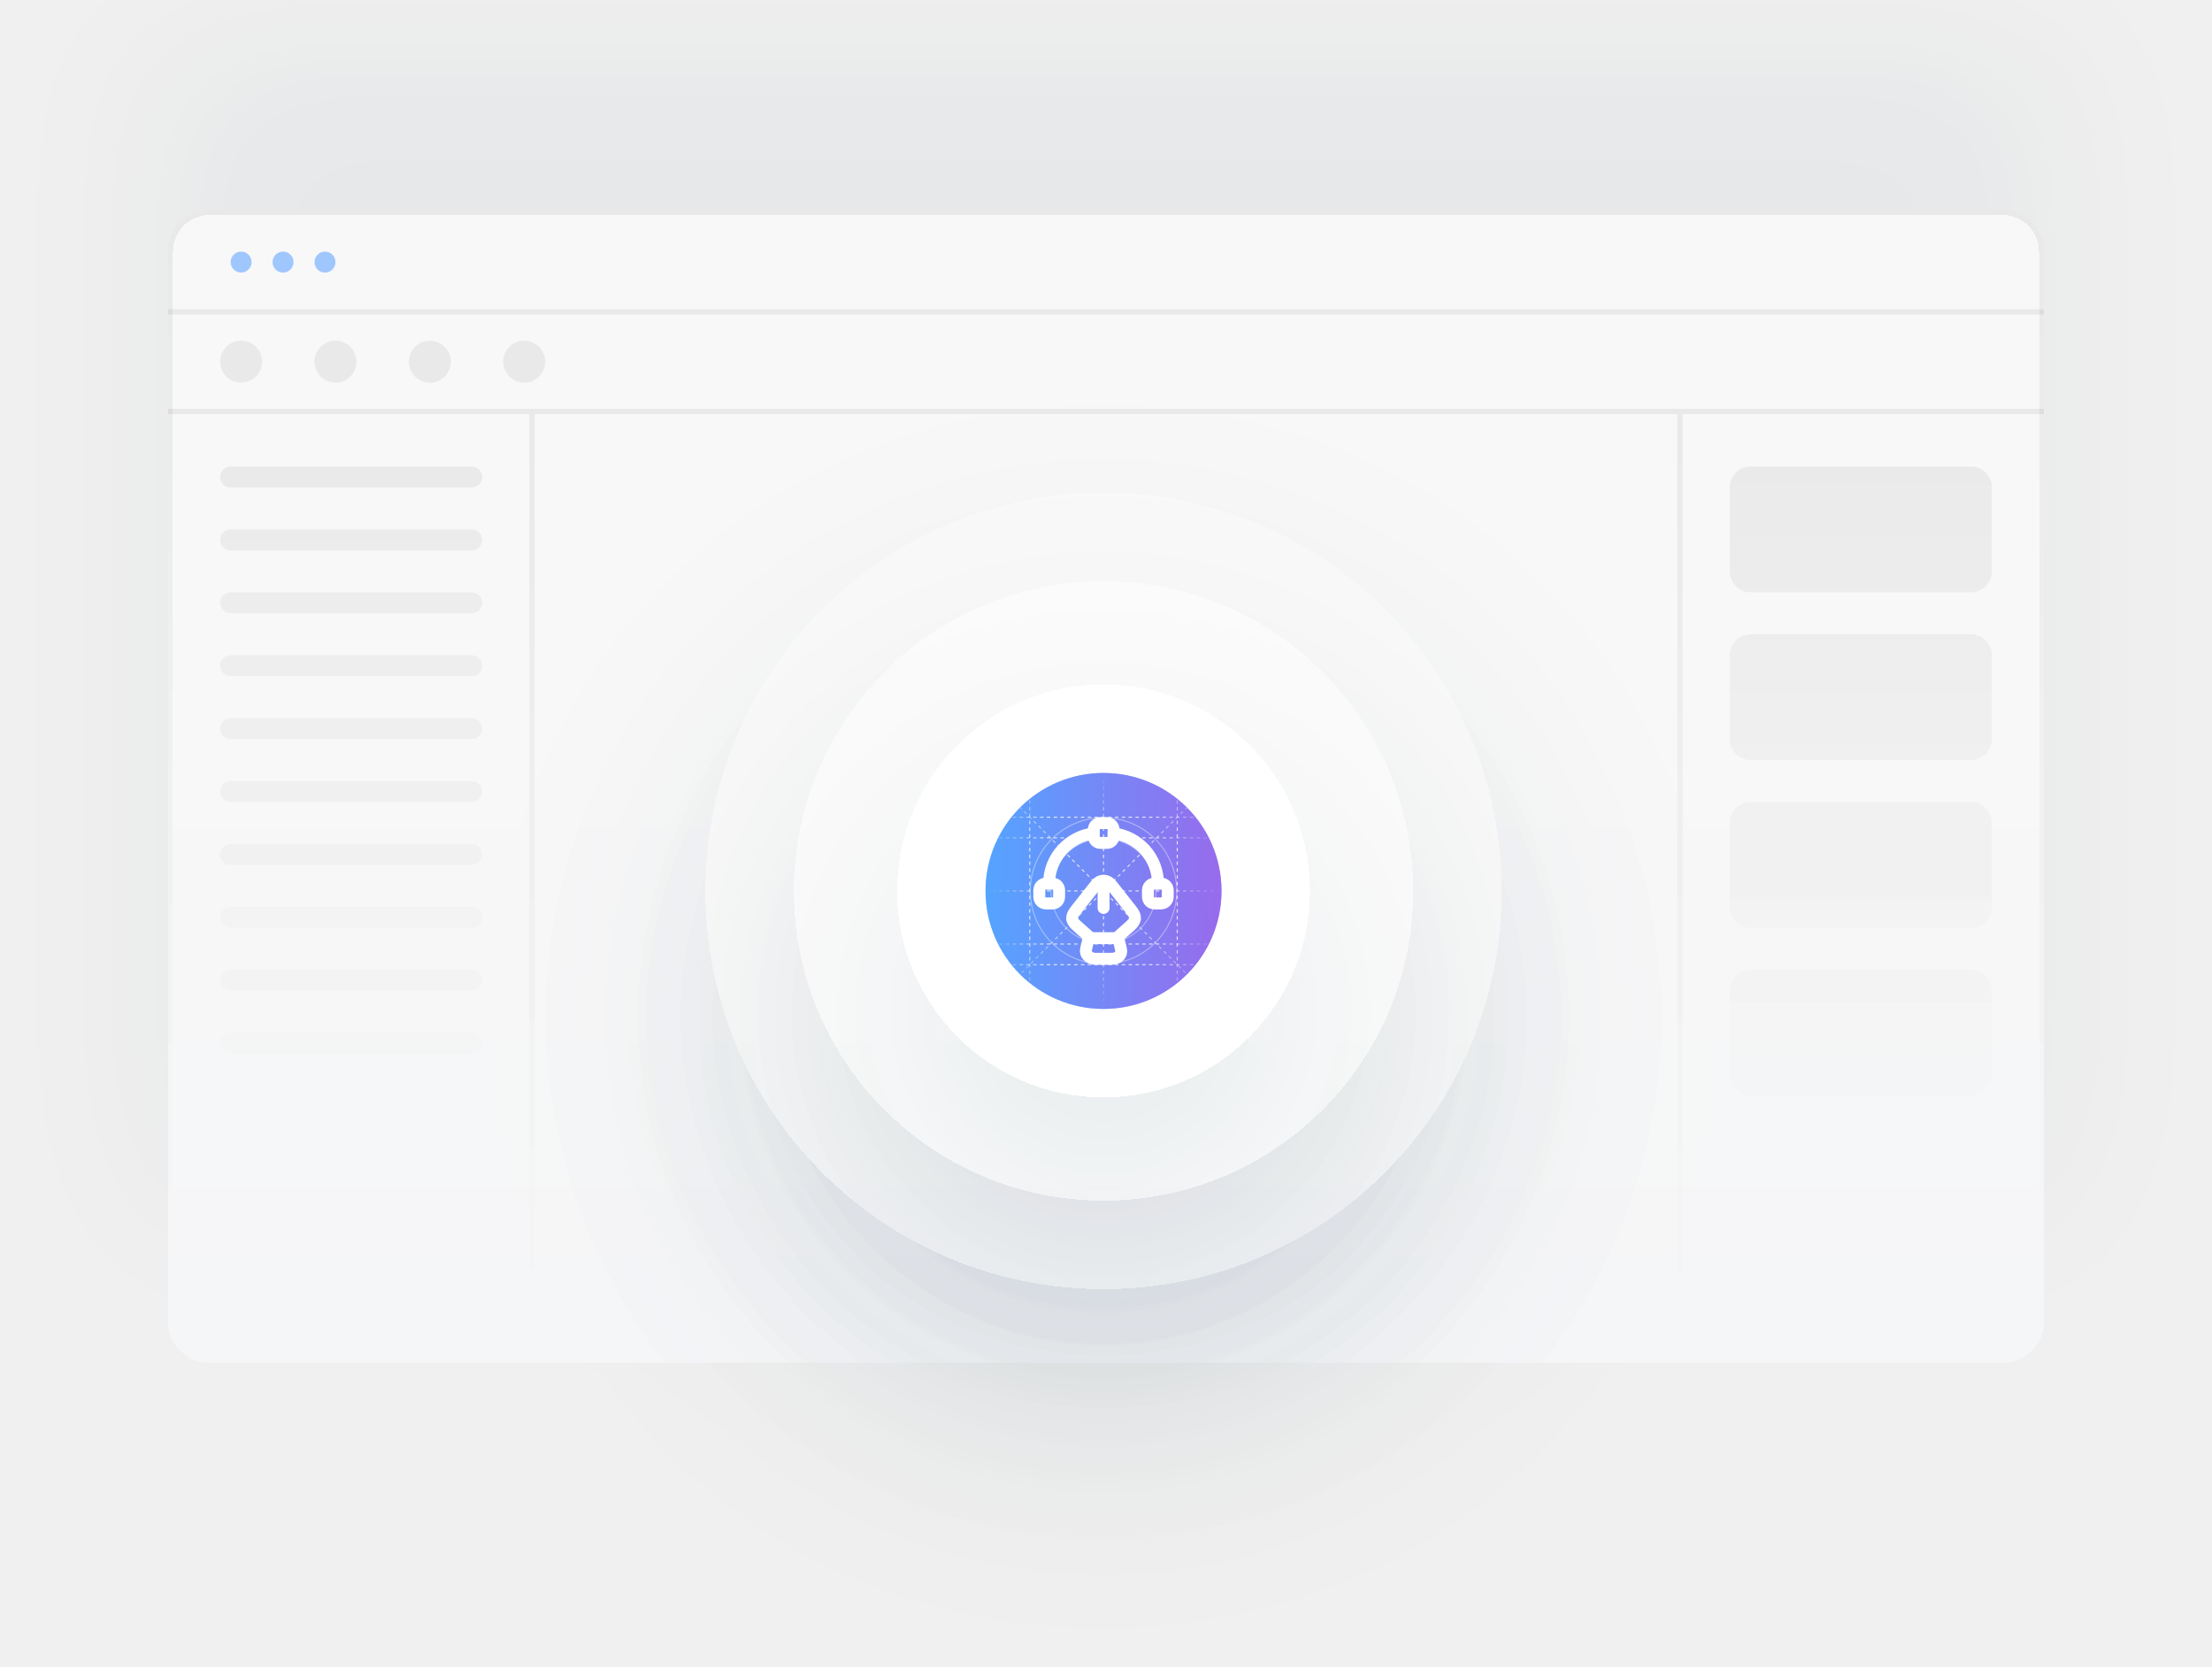
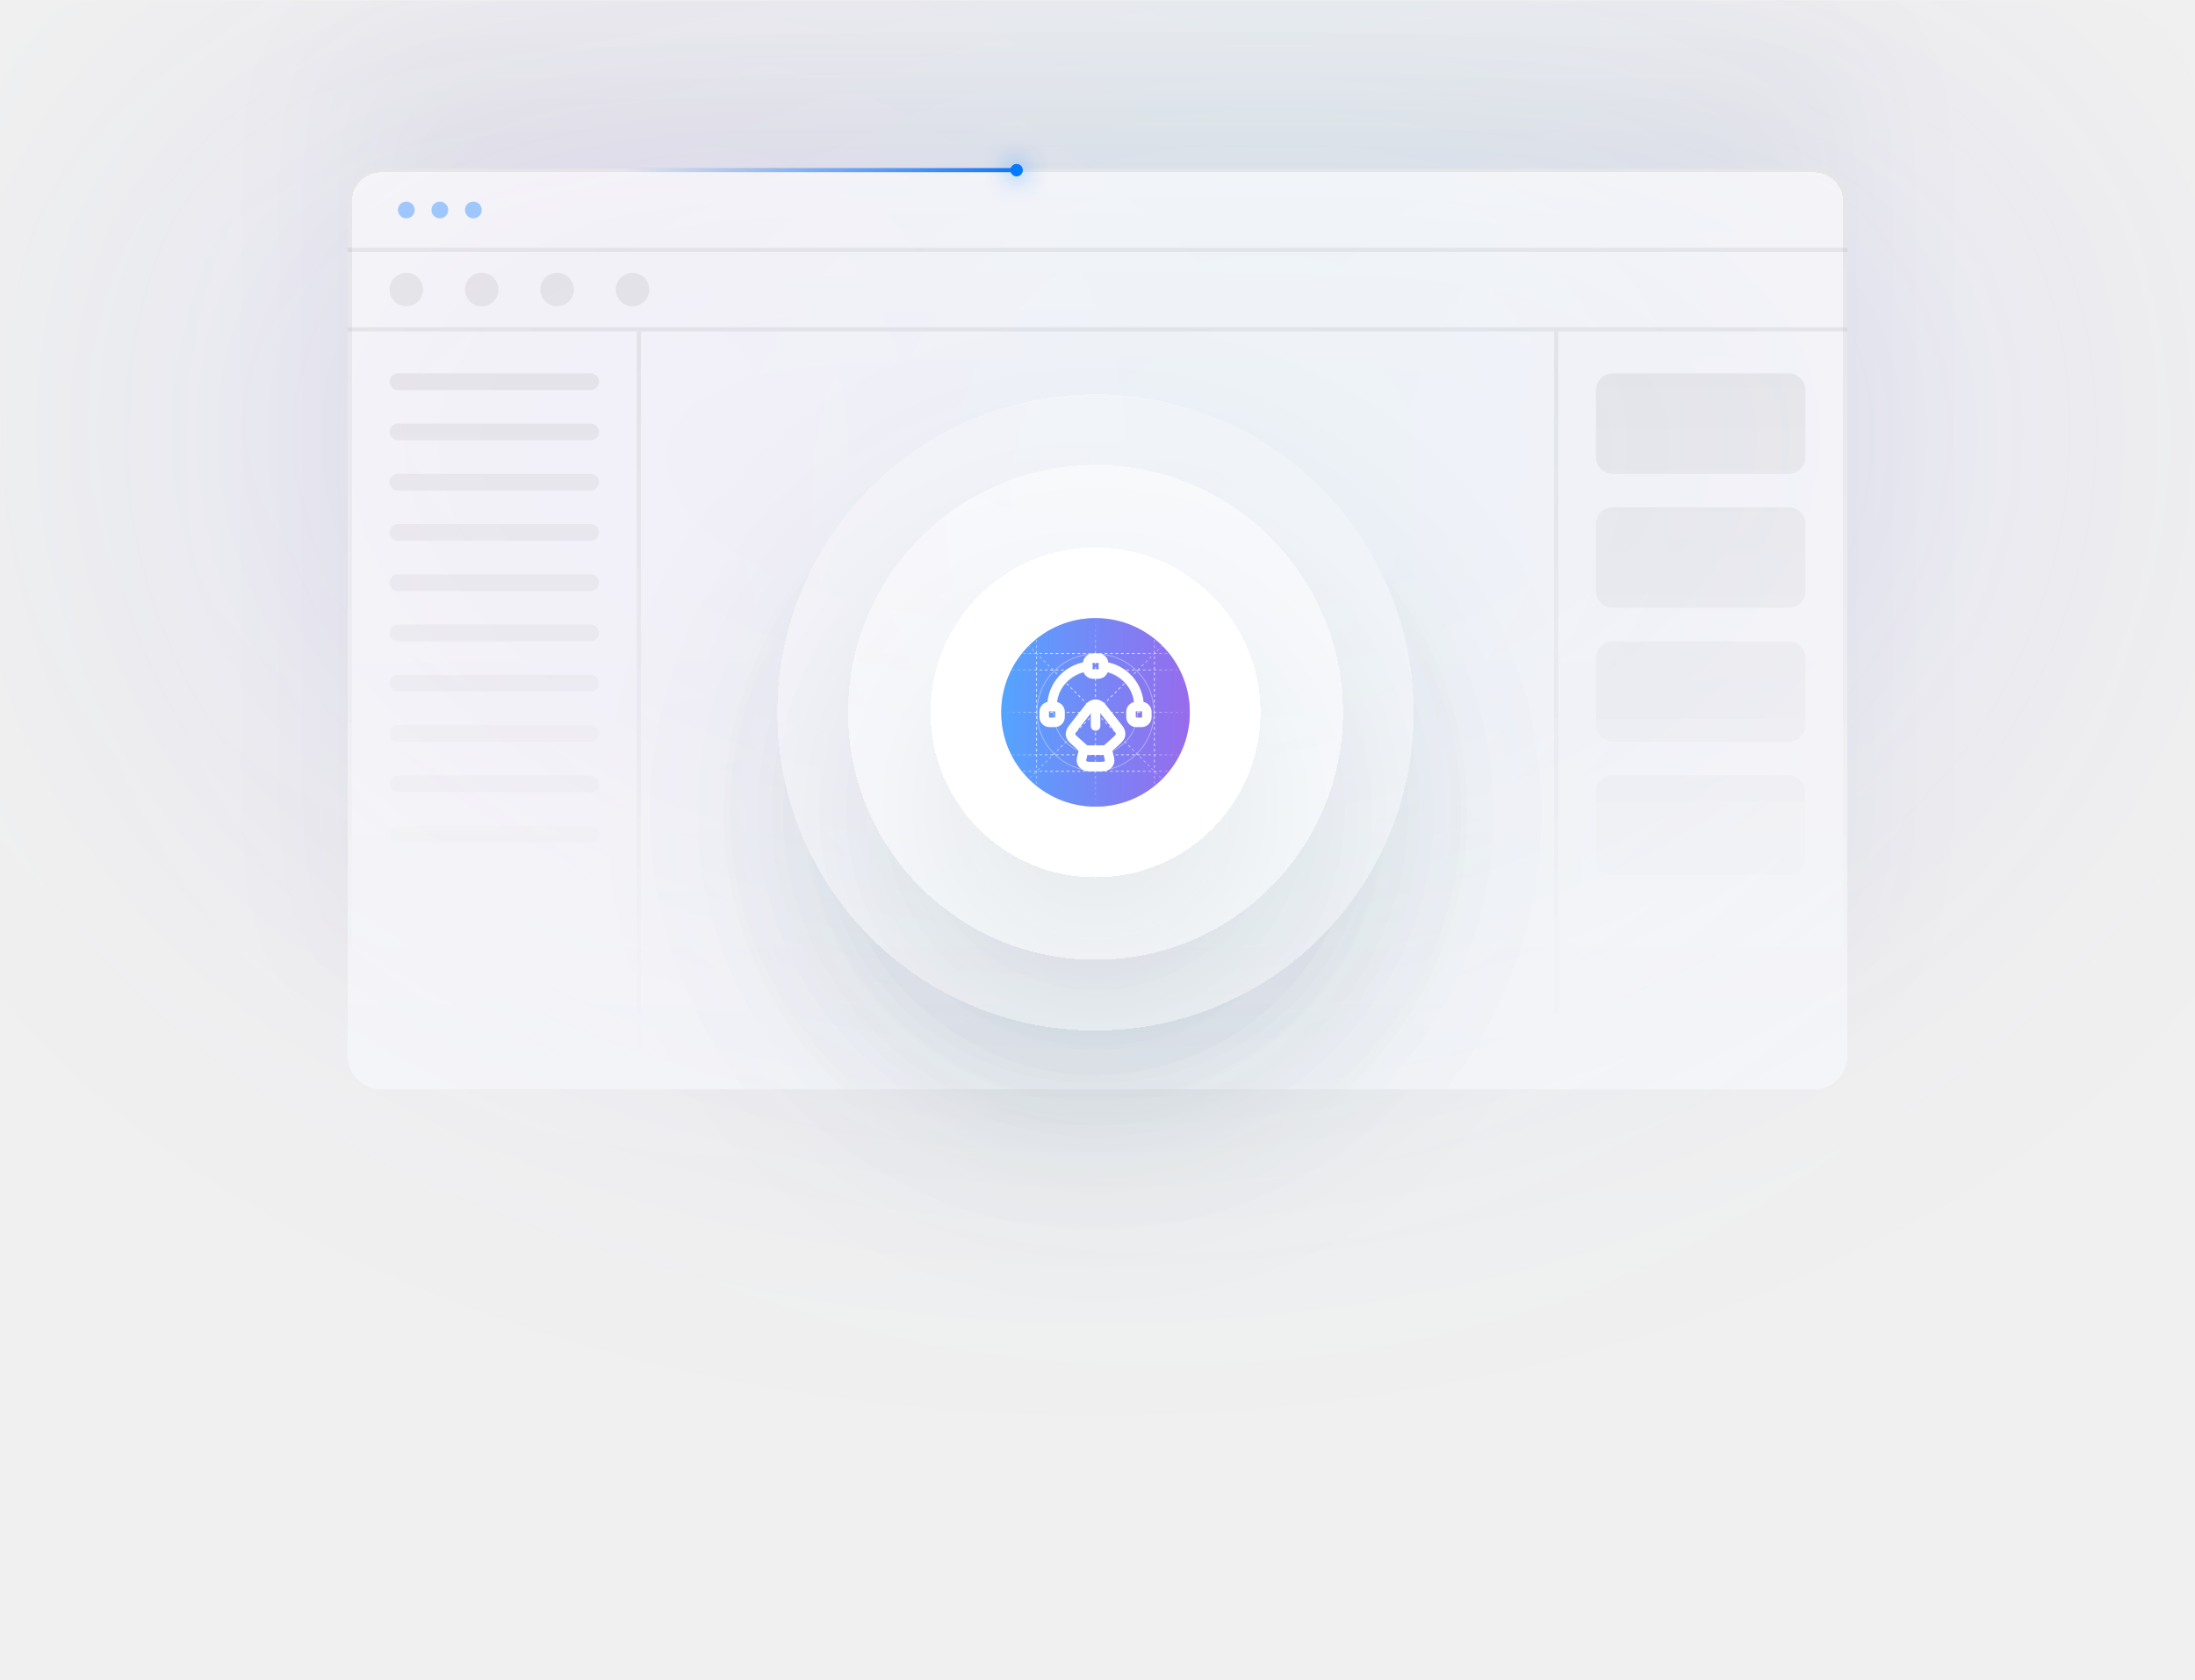
- <svg xmlns="http://www.w3.org/2000/svg" width="422" height="318" viewBox="0 0 422 318" fill="none">
-   <g filter="url(#filter0_bd_1396_6808)">
-     <rect x="32" y="40" width="358" height="220" rx="8" fill="url(#paint0_linear_1396_6808)" fill-opacity="0.5" shape-rendering="crispEdges" />
-     <rect x="32.5" y="40.5" width="357" height="219" rx="7.5" stroke="url(#paint1_linear_1396_6808)" stroke-opacity="0.06" shape-rendering="crispEdges" />
-     <g filter="url(#filter1_b_1396_6808)">
-       <mask id="path-3-inside-1_1396_6808" fill="white">
-         <path d="M32 40H390V60H32V40Z" />
+ <svg xmlns="http://www.w3.org/2000/svg" width="524" height="401" viewBox="0 0 524 401" fill="none">
+   <g clip-path="url(#clip0_45_915)">
+     <g opacity="0.1" filter="url(#filter0_f_45_915)">
+       <ellipse cx="262" cy="102.143" rx="222" ry="135" fill="url(#paint0_linear_45_915)" />
+     </g>
+     <g filter="url(#filter1_bd_45_915)">
+       <rect x="83" y="40.143" width="358" height="220" rx="8" fill="url(#paint1_linear_45_915)" fill-opacity="0.5" shape-rendering="crispEdges" />
+       <rect x="83.5" y="40.643" width="357" height="219" rx="7.5" stroke="url(#paint2_linear_45_915)" stroke-opacity="0.06" shape-rendering="crispEdges" />
+       <g filter="url(#filter2_b_45_915)">
+         <mask id="path-5-inside-1_45_915" fill="white">
+           <path d="M83 40.143H441V60.143H83V40.143Z" />
+         </mask>
+         <path d="M441 59.143H83V61.143H441V59.143Z" fill="black" fill-opacity="0.06" mask="url(#path-5-inside-1_45_915)" />
+       </g>
+       <g filter="url(#filter3_b_45_915)">
+         <mask id="path-7-inside-2_45_915" fill="white">
+           <path d="M83 59.143H441V79.143H83V59.143Z" />
+         </mask>
+         <path d="M441 78.143H83V80.143H441V78.143Z" fill="black" fill-opacity="0.06" mask="url(#path-7-inside-2_45_915)" />
+       </g>
+       <circle cx="97" cy="69.143" r="4" fill="black" fill-opacity="0.06" />
+       <circle cx="115" cy="69.143" r="4" fill="black" fill-opacity="0.06" />
+       <circle cx="133" cy="69.143" r="4" fill="black" fill-opacity="0.06" />
+       <circle cx="151" cy="69.143" r="4" fill="black" fill-opacity="0.06" />
+       <g filter="url(#filter4_b_45_915)">
+         <mask id="path-13-inside-3_45_915" fill="white">
+           <path d="M83 79.143H153V260.143H83V79.143Z" />
+         </mask>
+         <path d="M152 79.143V260.143H154V79.143H152Z" fill="url(#paint3_linear_45_915)" fill-opacity="0.06" mask="url(#path-13-inside-3_45_915)" />
+       </g>
+       <g filter="url(#filter5_b_45_915)">
+         <mask id="path-15-inside-4_45_915" fill="white">
+           <path d="M371 79.143H441V260.143H371V79.143Z" />
+         </mask>
+         <path d="M372 260.143V79.143H370V260.143H372Z" fill="url(#paint4_linear_45_915)" fill-opacity="0.06" mask="url(#path-15-inside-4_45_915)" />
+       </g>
+       <mask id="mask0_45_915" style="mask-type:alpha" maskUnits="userSpaceOnUse" x="371" y="77" width="70" height="149">
+         <rect x="371.176" y="77.888" width="69.824" height="147.979" fill="url(#paint5_linear_45_915)" />
      </mask>
-       <path d="M390 59H32V61H390V59Z" fill="black" fill-opacity="0.06" mask="url(#path-3-inside-1_1396_6808)" />
-     </g>
-     <g filter="url(#filter2_b_1396_6808)">
-       <mask id="path-5-inside-2_1396_6808" fill="white">
-         <path d="M32 59H390V79H32V59Z" />
+       <g mask="url(#mask0_45_915)">
+         <rect x="381" y="89.143" width="50" height="24" rx="4" fill="black" fill-opacity="0.06" />
+         <rect x="381" y="121.143" width="50" height="24" rx="4" fill="black" fill-opacity="0.06" />
+         <rect x="381" y="153.143" width="50" height="24" rx="4" fill="black" fill-opacity="0.06" />
+         <rect x="381" y="185.143" width="50" height="24" rx="4" fill="black" fill-opacity="0.06" />
+       </g>
+       <circle cx="97" cy="50.143" r="2" fill="#9FC7FE" />
+       <circle cx="105" cy="50.143" r="2" fill="#9FC7FE" />
+       <circle cx="113" cy="50.143" r="2" fill="#9FC7FE" />
+       <mask id="mask1_45_915" style="mask-type:alpha" maskUnits="userSpaceOnUse" x="83" y="78" width="70" height="149">
+         <rect x="83.176" y="78.888" width="69.824" height="147.979" fill="url(#paint6_linear_45_915)" />
      </mask>
-       <path d="M390 78H32V80H390V78Z" fill="black" fill-opacity="0.06" mask="url(#path-5-inside-2_1396_6808)" />
-     </g>
-     <circle cx="46" cy="69" r="4" fill="black" fill-opacity="0.06" />
-     <circle cx="64" cy="69" r="4" fill="black" fill-opacity="0.06" />
-     <circle cx="82" cy="69" r="4" fill="black" fill-opacity="0.06" />
-     <circle cx="100" cy="69" r="4" fill="black" fill-opacity="0.06" />
-     <g filter="url(#filter3_b_1396_6808)">
-       <mask id="path-11-inside-3_1396_6808" fill="white">
-         <path d="M32 79H102V260H32V79Z" />
-       </mask>
-       <path d="M101 79V260H103V79H101Z" fill="url(#paint2_linear_1396_6808)" fill-opacity="0.06" mask="url(#path-11-inside-3_1396_6808)" />
-     </g>
-     <g filter="url(#filter4_b_1396_6808)">
-       <mask id="path-13-inside-4_1396_6808" fill="white">
-         <path d="M320 79H390V260H320V79Z" />
-       </mask>
-       <path d="M321 260V79H319V260H321Z" fill="url(#paint3_linear_1396_6808)" fill-opacity="0.06" mask="url(#path-13-inside-4_1396_6808)" />
-     </g>
-     <mask id="mask0_1396_6808" style="mask-type:alpha" maskUnits="userSpaceOnUse" x="320" y="77" width="70" height="149">
-       <rect x="320.176" y="77.745" width="69.824" height="147.979" fill="url(#paint4_linear_1396_6808)" />
-     </mask>
-     <g mask="url(#mask0_1396_6808)">
-       <rect x="330" y="89" width="50" height="24" rx="4" fill="black" fill-opacity="0.06" />
-       <rect x="330" y="121" width="50" height="24" rx="4" fill="black" fill-opacity="0.06" />
-       <rect x="330" y="153" width="50" height="24" rx="4" fill="black" fill-opacity="0.06" />
-       <rect x="330" y="185" width="50" height="24" rx="4" fill="black" fill-opacity="0.06" />
-     </g>
-     <circle cx="46" cy="50" r="2" fill="#9FC7FE" />
-     <circle cx="54" cy="50" r="2" fill="#9FC7FE" />
-     <circle cx="62" cy="50" r="2" fill="#9FC7FE" />
-     <mask id="mask1_1396_6808" style="mask-type:alpha" maskUnits="userSpaceOnUse" x="32" y="78" width="70" height="149">
-       <rect x="32.176" y="78.745" width="69.824" height="147.979" fill="url(#paint5_linear_1396_6808)" />
-     </mask>
-     <g mask="url(#mask1_1396_6808)">
-       <rect x="42" y="89" width="50" height="4" rx="2" fill="black" fill-opacity="0.06" />
-       <rect x="42" y="101" width="50" height="4" rx="2" fill="black" fill-opacity="0.06" />
-       <rect x="42" y="113" width="50" height="4" rx="2" fill="black" fill-opacity="0.06" />
-       <rect x="42" y="125" width="50" height="4" rx="2" fill="black" fill-opacity="0.06" />
-       <rect x="42" y="137" width="50" height="4" rx="2" fill="black" fill-opacity="0.06" />
-       <rect x="42" y="149" width="50" height="4" rx="2" fill="black" fill-opacity="0.06" />
-       <rect x="42" y="161" width="50" height="4" rx="2" fill="black" fill-opacity="0.06" />
-       <rect x="42" y="173" width="50" height="4" rx="2" fill="black" fill-opacity="0.06" />
-       <rect x="42" y="185" width="50" height="4" rx="2" fill="black" fill-opacity="0.06" />
-       <rect x="42" y="197" width="50" height="4" rx="2" fill="black" fill-opacity="0.06" />
-     </g>
-     <g filter="url(#filter5_bd_1396_6808)">
-       <circle cx="210.53" cy="169.969" r="75.964" fill="white" fill-opacity="0.2" shape-rendering="crispEdges" />
-     </g>
-     <g filter="url(#filter6_bd_1396_6808)">
-       <circle cx="210.532" cy="169.969" r="59.083" fill="white" fill-opacity="0.4" shape-rendering="crispEdges" />
-     </g>
-     <g filter="url(#filter7_d_1396_6808)">
-       <rect x="171.141" y="130.58" width="78.777" height="78.777" rx="39.389" fill="white" shape-rendering="crispEdges" />
-       <g clip-path="url(#clip0_1396_6808)">
-         <rect x="188.02" y="147.461" width="45.016" height="45.016" rx="10.43" fill="url(#paint6_linear_1396_6808)" />
-         <g clip-path="url(#clip1_1396_6808)">
-           <g filter="url(#filter8_b_1396_6808)">
-             <rect x="185.844" y="145.288" width="48.889" height="48.889" rx="10.43" fill="white" fill-opacity="0.32" />
-             <rect x="186.267" y="145.712" width="48.042" height="48.042" rx="10.006" stroke="white" stroke-opacity="0.2" stroke-width="0.847" />
+       <g mask="url(#mask1_45_915)">
+         <rect x="93" y="89.143" width="50" height="4" rx="2" fill="black" fill-opacity="0.06" />
+         <rect x="93" y="101.143" width="50" height="4" rx="2" fill="black" fill-opacity="0.06" />
+         <rect x="93" y="113.143" width="50" height="4" rx="2" fill="black" fill-opacity="0.06" />
+         <rect x="93" y="125.143" width="50" height="4" rx="2" fill="black" fill-opacity="0.06" />
+         <rect x="93" y="137.143" width="50" height="4" rx="2" fill="black" fill-opacity="0.06" />
+         <rect x="93" y="149.143" width="50" height="4" rx="2" fill="black" fill-opacity="0.06" />
+         <rect x="93" y="161.143" width="50" height="4" rx="2" fill="black" fill-opacity="0.06" />
+         <rect x="93" y="173.143" width="50" height="4" rx="2" fill="black" fill-opacity="0.06" />
+         <rect x="93" y="185.143" width="50" height="4" rx="2" fill="black" fill-opacity="0.06" />
+         <rect x="93" y="197.143" width="50" height="4" rx="2" fill="black" fill-opacity="0.06" />
+       </g>
+       <g filter="url(#filter6_bd_45_915)">
+         <circle cx="261.53" cy="170.111" r="75.964" fill="white" fill-opacity="0.2" shape-rendering="crispEdges" />
+       </g>
+       <g filter="url(#filter7_bd_45_915)">
+         <circle cx="261.532" cy="170.111" r="59.083" fill="white" fill-opacity="0.4" shape-rendering="crispEdges" />
+       </g>
+       <g filter="url(#filter8_d_45_915)">
+         <rect x="222.141" y="130.723" width="78.777" height="78.777" rx="39.389" fill="white" shape-rendering="crispEdges" />
+         <g clip-path="url(#clip1_45_915)">
+           <rect x="239.02" y="147.604" width="45.016" height="45.016" rx="10.43" fill="url(#paint7_linear_45_915)" />
+           <g clip-path="url(#clip2_45_915)">
+             <g filter="url(#filter9_b_45_915)">
+               <rect x="236.844" y="145.431" width="48.889" height="48.889" rx="10.43" fill="white" fill-opacity="0.32" />
+               <rect x="237.267" y="145.854" width="48.042" height="48.042" rx="10.006" stroke="white" stroke-opacity="0.2" stroke-width="0.847" />
+             </g>
+             <g opacity="0.8">
+               <circle opacity="0.5" cx="261.523" cy="170.111" r="10.031" stroke="white" stroke-width="0.196" />
+               <circle opacity="0.5" cx="261.52" cy="170.111" r="13.97" stroke="white" stroke-width="0.196" />
+               <path d="M247.453 147.604V192.619" stroke="url(#paint8_linear_45_915)" stroke-width="0.196" stroke-dasharray="0.65 0.65" />
+               <path d="M275.59 147.604V192.619" stroke="url(#paint9_linear_45_915)" stroke-width="0.196" stroke-dasharray="0.65 0.65" />
+               <path d="M261.523 147.604V192.619" stroke="url(#paint10_linear_45_915)" stroke-width="0.196" stroke-dasharray="0.65 0.65" />
+               <path d="M239.016 184.179H284.031" stroke="url(#paint11_linear_45_915)" stroke-width="0.196" stroke-dasharray="0.65 0.65" />
+               <path d="M239.016 180.24H284.031" stroke="url(#paint12_linear_45_915)" stroke-width="0.196" stroke-dasharray="0.65 0.65" />
+               <path d="M239.016 159.982H284.031" stroke="url(#paint13_linear_45_915)" stroke-width="0.196" stroke-dasharray="0.65 0.65" />
+               <path d="M239.016 170.111H284.031" stroke="url(#paint14_linear_45_915)" stroke-width="0.196" stroke-dasharray="0.65 0.65" />
+               <path d="M239.016 156.044H284.031" stroke="url(#paint15_linear_45_915)" stroke-width="0.196" stroke-dasharray="0.65 0.65" />
+               <path d="M239.016 147.604L284.031 192.619" stroke="url(#paint16_linear_45_915)" stroke-width="0.196" stroke-dasharray="0.65 0.65" />
+               <path d="M284.031 147.604L239.016 192.619" stroke="url(#paint17_linear_45_915)" stroke-width="0.196" stroke-dasharray="0.65 0.65" />
+             </g>
          </g>
-           <g opacity="0.8">
-             <circle opacity="0.5" cx="210.523" cy="169.969" r="10.031" stroke="white" stroke-width="0.196" />
-             <circle opacity="0.5" cx="210.52" cy="169.969" r="13.97" stroke="white" stroke-width="0.196" />
-             <path d="M196.453 147.461V192.477" stroke="url(#paint7_linear_1396_6808)" stroke-width="0.196" stroke-dasharray="0.65 0.65" />
-             <path d="M224.59 147.461V192.477" stroke="url(#paint8_linear_1396_6808)" stroke-width="0.196" stroke-dasharray="0.65 0.65" />
-             <path d="M210.523 147.461V192.477" stroke="url(#paint9_linear_1396_6808)" stroke-width="0.196" stroke-dasharray="0.65 0.65" />
-             <path d="M188.016 184.036H233.031" stroke="url(#paint10_linear_1396_6808)" stroke-width="0.196" stroke-dasharray="0.65 0.65" />
-             <path d="M188.016 180.097H233.031" stroke="url(#paint11_linear_1396_6808)" stroke-width="0.196" stroke-dasharray="0.65 0.65" />
-             <path d="M188.016 159.84H233.031" stroke="url(#paint12_linear_1396_6808)" stroke-width="0.196" stroke-dasharray="0.65 0.65" />
-             <path d="M188.016 169.969H233.031" stroke="url(#paint13_linear_1396_6808)" stroke-width="0.196" stroke-dasharray="0.65 0.65" />
-             <path d="M188.016 155.902H233.031" stroke="url(#paint14_linear_1396_6808)" stroke-width="0.196" stroke-dasharray="0.65 0.65" />
-             <path d="M188.016 147.461L233.031 192.477" stroke="url(#paint15_linear_1396_6808)" stroke-width="0.196" stroke-dasharray="0.65 0.65" />
-             <path d="M233.031 147.461L188.016 192.477" stroke="url(#paint16_linear_1396_6808)" stroke-width="0.196" stroke-dasharray="0.65 0.65" />
+           <g clip-path="url(#clip3_45_915)">
+             <path d="M264.374 178.788L266.552 176.849C267.774 175.766 267.824 175.01 266.855 173.789L263.014 168.916C262.208 167.896 260.886 167.896 260.08 168.916L256.24 173.789C255.271 175.01 255.271 175.804 256.542 176.849L258.721 178.788" stroke="white" stroke-width="2.28" stroke-linecap="round" stroke-linejoin="round" />
+             <path d="M261.539 168.652V173.353" stroke="white" stroke-width="2.28" stroke-linecap="round" stroke-linejoin="round" />
+             <path d="M262.186 160.946H260.927C260.235 160.946 259.668 160.38 259.668 159.687V158.428C259.668 157.736 260.235 157.169 260.927 157.169H262.186C262.879 157.169 263.445 157.736 263.445 158.428V159.687C263.445 160.38 262.879 160.946 262.186 160.946Z" stroke="white" stroke-width="2.28" stroke-linecap="round" stroke-linejoin="round" />
+             <path d="M250.536 172.492H251.796C252.488 172.492 253.055 171.926 253.055 171.233V169.974C253.055 169.281 252.488 168.715 251.796 168.715H250.536C249.844 168.715 249.277 169.281 249.277 169.974V171.233C249.277 171.926 249.844 172.492 250.536 172.492Z" stroke="white" stroke-width="2.28" stroke-linecap="round" stroke-linejoin="round" />
+             <path d="M272.518 172.492H271.259C270.567 172.492 270 171.926 270 171.233V169.974C270 169.281 270.567 168.715 271.259 168.715H272.518C273.211 168.715 273.777 169.281 273.777 169.974V171.233C273.777 171.926 273.211 172.492 272.518 172.492Z" stroke="white" stroke-width="2.28" stroke-linecap="round" stroke-linejoin="round" />
+             <path d="M259.665 159.134C254.868 159.7 251.141 163.767 251.141 168.716" stroke="white" stroke-width="2.28" stroke-linecap="round" stroke-linejoin="round" />
+             <path d="M271.915 168.716C271.915 163.78 268.214 159.726 263.441 159.134" stroke="white" stroke-width="2.28" stroke-linecap="round" stroke-linejoin="round" />
+             <path d="M259.946 183.053H263.109C264.313 183.053 265.092 182.246 264.866 181.262L264.351 179.114H258.703L258.189 181.262C257.963 182.187 258.816 183.053 259.946 183.053Z" stroke="white" stroke-width="2.28" stroke-linecap="round" stroke-linejoin="round" />
          </g>
        </g>
-         <g clip-path="url(#clip2_1396_6808)">
-           <path d="M213.374 178.646L215.552 176.707C216.774 175.625 216.824 174.869 215.855 173.648L212.014 168.775C211.208 167.755 209.886 167.755 209.08 168.775L205.24 173.648C204.271 174.869 204.271 175.662 205.542 176.707L207.721 178.646" stroke="white" stroke-width="2.28" stroke-linecap="round" stroke-linejoin="round" />
-           <path d="M210.539 168.51V173.211" stroke="white" stroke-width="2.28" stroke-linecap="round" stroke-linejoin="round" />
-           <path d="M211.186 160.804H209.927C209.235 160.804 208.668 160.238 208.668 159.545V158.286C208.668 157.594 209.235 157.027 209.927 157.027H211.186C211.879 157.027 212.445 157.594 212.445 158.286V159.545C212.445 160.238 211.879 160.804 211.186 160.804Z" stroke="white" stroke-width="2.28" stroke-linecap="round" stroke-linejoin="round" />
-           <path d="M199.536 172.351H200.796C201.488 172.351 202.055 171.784 202.055 171.091V169.832C202.055 169.14 201.488 168.573 200.796 168.573H199.536C198.844 168.573 198.277 169.14 198.277 169.832V171.091C198.277 171.784 198.844 172.351 199.536 172.351Z" stroke="white" stroke-width="2.28" stroke-linecap="round" stroke-linejoin="round" />
-           <path d="M221.518 172.35H220.259C219.567 172.35 219 171.784 219 171.091V169.832C219 169.14 219.567 168.573 220.259 168.573H221.518C222.211 168.573 222.777 169.14 222.777 169.832V171.091C222.777 171.784 222.211 172.35 221.518 172.35Z" stroke="white" stroke-width="2.28" stroke-linecap="round" stroke-linejoin="round" />
-           <path d="M208.665 158.992C203.868 159.558 200.141 163.625 200.141 168.574" stroke="white" stroke-width="2.28" stroke-linecap="round" stroke-linejoin="round" />
-           <path d="M220.915 168.574C220.915 163.638 217.214 159.583 212.441 158.992" stroke="white" stroke-width="2.28" stroke-linecap="round" stroke-linejoin="round" />
-           <path d="M208.946 182.911H212.109C213.313 182.911 214.092 182.104 213.866 181.119L213.351 178.972H207.703L207.189 181.119C206.963 182.045 207.816 182.911 208.946 182.911Z" stroke="white" stroke-width="2.28" stroke-linecap="round" stroke-linejoin="round" />
-         </g>
-       </g>
+       </g>
+     </g>
+     <path d="M243 40.628L221.031 40.628L149 40.628" stroke="url(#paint18_linear_45_915)" stroke-linejoin="round" />
+     <g filter="url(#filter10_d_45_915)">
+       <circle cx="1.5" cy="1.5" r="1.5" transform="matrix(1 0 0 -1 241.18 42.1279)" fill="#047AFF" />
    </g>
  </g>
  <defs>
-     <filter id="filter0_bd_1396_6808" x="-68" y="-60" width="558" height="420" filterUnits="userSpaceOnUse" color-interpolation-filters="sRGB">
-       <feFlood flood-opacity="0" result="BackgroundImageFix" />
-       <feGaussianBlur in="BackgroundImageFix" stdDeviation="50" />
-       <feComposite in2="SourceAlpha" operator="in" result="effect1_backgroundBlur_1396_6808" />
+     <filter id="filter0_f_45_915" x="-110" y="-182.857" width="744" height="570" filterUnits="userSpaceOnUse" color-interpolation-filters="sRGB">
+       <feFlood flood-opacity="0" result="BackgroundImageFix" />
+       <feBlend mode="normal" in="SourceGraphic" in2="BackgroundImageFix" result="shape" />
+       <feGaussianBlur stdDeviation="75" result="effect1_foregroundBlur_45_915" />
+     </filter>
+     <filter id="filter1_bd_45_915" x="-17" y="-59.857" width="558" height="420" filterUnits="userSpaceOnUse" color-interpolation-filters="sRGB">
+       <feFlood flood-opacity="0" result="BackgroundImageFix" />
+       <feGaussianBlur in="BackgroundImageFix" stdDeviation="50" />
+       <feComposite in2="SourceAlpha" operator="in" result="effect1_backgroundBlur_45_915" />
      <feColorMatrix in="SourceAlpha" type="matrix" values="0 0 0 0 0 0 0 0 0 0 0 0 0 0 0 0 0 0 127 0" result="hardAlpha" />
      <feOffset dy="-32" />
      <feGaussianBlur stdDeviation="16" />
      <feComposite in2="hardAlpha" operator="out" />
      <feColorMatrix type="matrix" values="0 0 0 0 0.008 0 0 0 0 0.144 0 0 0 0 0.242 0 0 0 0.04 0" />
-       <feBlend mode="normal" in2="effect1_backgroundBlur_1396_6808" result="effect2_dropShadow_1396_6808" />
-       <feBlend mode="normal" in="SourceGraphic" in2="effect2_dropShadow_1396_6808" result="shape" />
-     </filter>
-     <filter id="filter1_b_1396_6808" x="-68" y="-60" width="558" height="220" filterUnits="userSpaceOnUse" color-interpolation-filters="sRGB">
-       <feFlood flood-opacity="0" result="BackgroundImageFix" />
-       <feGaussianBlur in="BackgroundImageFix" stdDeviation="50" />
-       <feComposite in2="SourceAlpha" operator="in" result="effect1_backgroundBlur_1396_6808" />
-       <feBlend mode="normal" in="SourceGraphic" in2="effect1_backgroundBlur_1396_6808" result="shape" />
-     </filter>
-     <filter id="filter2_b_1396_6808" x="-68" y="-41" width="558" height="220" filterUnits="userSpaceOnUse" color-interpolation-filters="sRGB">
-       <feFlood flood-opacity="0" result="BackgroundImageFix" />
-       <feGaussianBlur in="BackgroundImageFix" stdDeviation="50" />
-       <feComposite in2="SourceAlpha" operator="in" result="effect1_backgroundBlur_1396_6808" />
-       <feBlend mode="normal" in="SourceGraphic" in2="effect1_backgroundBlur_1396_6808" result="shape" />
-     </filter>
-     <filter id="filter3_b_1396_6808" x="-68" y="-21" width="270" height="381" filterUnits="userSpaceOnUse" color-interpolation-filters="sRGB">
-       <feFlood flood-opacity="0" result="BackgroundImageFix" />
-       <feGaussianBlur in="BackgroundImageFix" stdDeviation="50" />
-       <feComposite in2="SourceAlpha" operator="in" result="effect1_backgroundBlur_1396_6808" />
-       <feBlend mode="normal" in="SourceGraphic" in2="effect1_backgroundBlur_1396_6808" result="shape" />
-     </filter>
-     <filter id="filter4_b_1396_6808" x="220" y="-21" width="270" height="381" filterUnits="userSpaceOnUse" color-interpolation-filters="sRGB">
-       <feFlood flood-opacity="0" result="BackgroundImageFix" />
-       <feGaussianBlur in="BackgroundImageFix" stdDeviation="50" />
-       <feComposite in2="SourceAlpha" operator="in" result="effect1_backgroundBlur_1396_6808" />
-       <feBlend mode="normal" in="SourceGraphic" in2="effect1_backgroundBlur_1396_6808" result="shape" />
-     </filter>
-     <filter id="filter5_bd_1396_6808" x="86.566" y="70.005" width="247.926" height="247.928" filterUnits="userSpaceOnUse" color-interpolation-filters="sRGB">
+       <feBlend mode="normal" in2="effect1_backgroundBlur_45_915" result="effect2_dropShadow_45_915" />
+       <feBlend mode="normal" in="SourceGraphic" in2="effect2_dropShadow_45_915" result="shape" />
+     </filter>
+     <filter id="filter2_b_45_915" x="-17" y="-59.857" width="558" height="220" filterUnits="userSpaceOnUse" color-interpolation-filters="sRGB">
+       <feFlood flood-opacity="0" result="BackgroundImageFix" />
+       <feGaussianBlur in="BackgroundImageFix" stdDeviation="50" />
+       <feComposite in2="SourceAlpha" operator="in" result="effect1_backgroundBlur_45_915" />
+       <feBlend mode="normal" in="SourceGraphic" in2="effect1_backgroundBlur_45_915" result="shape" />
+     </filter>
+     <filter id="filter3_b_45_915" x="-17" y="-40.857" width="558" height="220" filterUnits="userSpaceOnUse" color-interpolation-filters="sRGB">
+       <feFlood flood-opacity="0" result="BackgroundImageFix" />
+       <feGaussianBlur in="BackgroundImageFix" stdDeviation="50" />
+       <feComposite in2="SourceAlpha" operator="in" result="effect1_backgroundBlur_45_915" />
+       <feBlend mode="normal" in="SourceGraphic" in2="effect1_backgroundBlur_45_915" result="shape" />
+     </filter>
+     <filter id="filter4_b_45_915" x="-17" y="-20.857" width="270" height="381" filterUnits="userSpaceOnUse" color-interpolation-filters="sRGB">
+       <feFlood flood-opacity="0" result="BackgroundImageFix" />
+       <feGaussianBlur in="BackgroundImageFix" stdDeviation="50" />
+       <feComposite in2="SourceAlpha" operator="in" result="effect1_backgroundBlur_45_915" />
+       <feBlend mode="normal" in="SourceGraphic" in2="effect1_backgroundBlur_45_915" result="shape" />
+     </filter>
+     <filter id="filter5_b_45_915" x="271" y="-20.857" width="270" height="381" filterUnits="userSpaceOnUse" color-interpolation-filters="sRGB">
+       <feFlood flood-opacity="0" result="BackgroundImageFix" />
+       <feGaussianBlur in="BackgroundImageFix" stdDeviation="50" />
+       <feComposite in2="SourceAlpha" operator="in" result="effect1_backgroundBlur_45_915" />
+       <feBlend mode="normal" in="SourceGraphic" in2="effect1_backgroundBlur_45_915" result="shape" />
+     </filter>
+     <filter id="filter6_bd_45_915" x="137.566" y="70.147" width="247.928" height="247.928" filterUnits="userSpaceOnUse" color-interpolation-filters="sRGB">
      <feFlood flood-opacity="0" result="BackgroundImageFix" />
      <feGaussianBlur in="BackgroundImageFix" stdDeviation="4" />
-       <feComposite in2="SourceAlpha" operator="in" result="effect1_backgroundBlur_1396_6808" />
+       <feComposite in2="SourceAlpha" operator="in" result="effect1_backgroundBlur_45_915" />
      <feColorMatrix in="SourceAlpha" type="matrix" values="0 0 0 0 0 0 0 0 0 0 0 0 0 0 0 0 0 0 127 0" result="hardAlpha" />
      <feOffset dy="24" />
      <feGaussianBlur stdDeviation="24" />
      <feComposite in2="hardAlpha" operator="out" />
      <feColorMatrix type="matrix" values="0 0 0 0 0.008 0 0 0 0 0.144 0 0 0 0 0.242 0 0 0 0.08 0" />
-       <feBlend mode="normal" in2="effect1_backgroundBlur_1396_6808" result="effect2_dropShadow_1396_6808" />
-       <feBlend mode="normal" in="SourceGraphic" in2="effect2_dropShadow_1396_6808" result="shape" />
-     </filter>
-     <filter id="filter6_bd_1396_6808" x="103.449" y="86.886" width="214.164" height="214.166" filterUnits="userSpaceOnUse" color-interpolation-filters="sRGB">
+       <feBlend mode="normal" in2="effect1_backgroundBlur_45_915" result="effect2_dropShadow_45_915" />
+       <feBlend mode="normal" in="SourceGraphic" in2="effect2_dropShadow_45_915" result="shape" />
+     </filter>
+     <filter id="filter7_bd_45_915" x="154.449" y="87.028" width="214.166" height="214.166" filterUnits="userSpaceOnUse" color-interpolation-filters="sRGB">
      <feFlood flood-opacity="0" result="BackgroundImageFix" />
      <feGaussianBlur in="BackgroundImageFix" stdDeviation="4" />
-       <feComposite in2="SourceAlpha" operator="in" result="effect1_backgroundBlur_1396_6808" />
+       <feComposite in2="SourceAlpha" operator="in" result="effect1_backgroundBlur_45_915" />
      <feColorMatrix in="SourceAlpha" type="matrix" values="0 0 0 0 0 0 0 0 0 0 0 0 0 0 0 0 0 0 127 0" result="hardAlpha" />
      <feOffset dy="24" />
      <feGaussianBlur stdDeviation="24" />
      <feComposite in2="hardAlpha" operator="out" />
      <feColorMatrix type="matrix" values="0 0 0 0 0.008 0 0 0 0 0.144 0 0 0 0 0.242 0 0 0 0.08 0" />
-       <feBlend mode="normal" in2="effect1_backgroundBlur_1396_6808" result="effect2_dropShadow_1396_6808" />
-       <feBlend mode="normal" in="SourceGraphic" in2="effect2_dropShadow_1396_6808" result="shape" />
-     </filter>
-     <filter id="filter7_d_1396_6808" x="126.125" y="108.073" width="168.808" height="168.808" filterUnits="userSpaceOnUse" color-interpolation-filters="sRGB">
+       <feBlend mode="normal" in2="effect1_backgroundBlur_45_915" result="effect2_dropShadow_45_915" />
+       <feBlend mode="normal" in="SourceGraphic" in2="effect2_dropShadow_45_915" result="shape" />
+     </filter>
+     <filter id="filter8_d_45_915" x="177.125" y="108.215" width="168.808" height="168.808" filterUnits="userSpaceOnUse" color-interpolation-filters="sRGB">
      <feFlood flood-opacity="0" result="BackgroundImageFix" />
      <feColorMatrix in="SourceAlpha" type="matrix" values="0 0 0 0 0 0 0 0 0 0 0 0 0 0 0 0 0 0 127 0" result="hardAlpha" />
      <feOffset dy="22.508" />
      <feGaussianBlur stdDeviation="22.508" />
      <feComposite in2="hardAlpha" operator="out" />
      <feColorMatrix type="matrix" values="0 0 0 0 0.008 0 0 0 0 0.144 0 0 0 0 0.242 0 0 0 0.08 0" />
-       <feBlend mode="normal" in2="BackgroundImageFix" result="effect1_dropShadow_1396_6808" />
-       <feBlend mode="normal" in="SourceGraphic" in2="effect1_dropShadow_1396_6808" result="shape" />
-     </filter>
-     <filter id="filter8_b_1396_6808" x="175.414" y="134.859" width="69.75" height="69.749" filterUnits="userSpaceOnUse" color-interpolation-filters="sRGB">
+       <feBlend mode="normal" in2="BackgroundImageFix" result="effect1_dropShadow_45_915" />
+       <feBlend mode="normal" in="SourceGraphic" in2="effect1_dropShadow_45_915" result="shape" />
+     </filter>
+     <filter id="filter9_b_45_915" x="226.414" y="135.001" width="69.749" height="69.749" filterUnits="userSpaceOnUse" color-interpolation-filters="sRGB">
      <feFlood flood-opacity="0" result="BackgroundImageFix" />
      <feGaussianBlur in="BackgroundImageFix" stdDeviation="5.215" />
-       <feComposite in2="SourceAlpha" operator="in" result="effect1_backgroundBlur_1396_6808" />
-       <feBlend mode="normal" in="SourceGraphic" in2="effect1_backgroundBlur_1396_6808" result="shape" />
-     </filter>
-     <linearGradient id="paint0_linear_1396_6808" x1="211" y1="40" x2="211" y2="260" gradientUnits="userSpaceOnUse">
+       <feComposite in2="SourceAlpha" operator="in" result="effect1_backgroundBlur_45_915" />
+       <feBlend mode="normal" in="SourceGraphic" in2="effect1_backgroundBlur_45_915" result="shape" />
+     </filter>
+     <filter id="filter10_d_45_915" x="235.18" y="33.128" width="15" height="15" filterUnits="userSpaceOnUse" color-interpolation-filters="sRGB">
+       <feFlood flood-opacity="0" result="BackgroundImageFix" />
+       <feColorMatrix in="SourceAlpha" type="matrix" values="0 0 0 0 0 0 0 0 0 0 0 0 0 0 0 0 0 0 127 0" result="hardAlpha" />
+       <feOffset />
+       <feGaussianBlur stdDeviation="3" />
+       <feComposite in2="hardAlpha" operator="out" />
+       <feColorMatrix type="matrix" values="0 0 0 0 0.016 0 0 0 0 0.478 0 0 0 0 1 0 0 0 1 0" />
+       <feBlend mode="normal" in2="BackgroundImageFix" result="effect1_dropShadow_45_915" />
+       <feBlend mode="normal" in="SourceGraphic" in2="effect1_dropShadow_45_915" result="shape" />
+     </filter>
+     <linearGradient id="paint0_linear_45_915" x1="518.195" y1="213.599" x2="-16.181" y2="178.077" gradientUnits="userSpaceOnUse">
+       <stop offset="0.076" stop-color="#179CFC" />
+       <stop offset="0.229" stop-color="#A517FC" />
+       <stop offset="0.294" stop-color="#179CFC" />
+       <stop offset="0.484" stop-color="#179CFC" />
+       <stop offset="0.72" stop-color="#A517FC" />
+       <stop offset="0.891" stop-color="#179CFC" />
+     </linearGradient>
+     <linearGradient id="paint1_linear_45_915" x1="262" y1="40.143" x2="262" y2="260.143" gradientUnits="userSpaceOnUse">
      <stop stop-color="white" />
      <stop offset="0.536" stop-color="white" />
      <stop offset="1" stop-color="#FAFCFF" />
    </linearGradient>
-     <linearGradient id="paint1_linear_1396_6808" x1="211" y1="40" x2="211" y2="246.5" gradientUnits="userSpaceOnUse">
+     <linearGradient id="paint2_linear_45_915" x1="262" y1="40.143" x2="262" y2="246.643" gradientUnits="userSpaceOnUse">
      <stop />
      <stop offset="1" stop-opacity="0" />
    </linearGradient>
-     <linearGradient id="paint2_linear_1396_6808" x1="67" y1="79" x2="67" y2="260" gradientUnits="userSpaceOnUse">
+     <linearGradient id="paint3_linear_45_915" x1="118" y1="79.143" x2="118" y2="260.143" gradientUnits="userSpaceOnUse">
      <stop />
      <stop offset="1" stop-opacity="0" />
    </linearGradient>
-     <linearGradient id="paint3_linear_1396_6808" x1="355" y1="79" x2="355" y2="260" gradientUnits="userSpaceOnUse">
+     <linearGradient id="paint4_linear_45_915" x1="406" y1="79.143" x2="406" y2="260.143" gradientUnits="userSpaceOnUse">
      <stop />
      <stop offset="1" stop-opacity="0" />
    </linearGradient>
-     <linearGradient id="paint4_linear_1396_6808" x1="355.088" y1="77.745" x2="355.088" y2="225.725" gradientUnits="userSpaceOnUse">
+     <linearGradient id="paint5_linear_45_915" x1="406.088" y1="77.888" x2="406.088" y2="225.867" gradientUnits="userSpaceOnUse">
      <stop stop-color="#D9D9D9" />
      <stop offset="1" stop-color="#D9D9D9" stop-opacity="0" />
    </linearGradient>
-     <linearGradient id="paint5_linear_1396_6808" x1="67.088" y1="78.745" x2="67.088" y2="226.725" gradientUnits="userSpaceOnUse">
+     <linearGradient id="paint6_linear_45_915" x1="118.088" y1="78.888" x2="118.088" y2="226.867" gradientUnits="userSpaceOnUse">
      <stop stop-color="#D9D9D9" />
      <stop offset="1" stop-color="#D9D9D9" stop-opacity="0" />
    </linearGradient>
-     <linearGradient id="paint6_linear_1396_6808" x1="188.434" y1="147.334" x2="241.454" y2="148.33" gradientUnits="userSpaceOnUse">
+     <linearGradient id="paint7_linear_45_915" x1="239.434" y1="147.477" x2="292.454" y2="148.472" gradientUnits="userSpaceOnUse">
      <stop stop-color="#047AFF" />
      <stop offset="1" stop-color="#7917DF" />
    </linearGradient>
-     <linearGradient id="paint7_linear_1396_6808" x1="196.953" y1="147.461" x2="196.953" y2="192.477" gradientUnits="userSpaceOnUse">
-       <stop stop-color="white" stop-opacity="0" />
-       <stop offset="0.26" stop-color="white" />
-       <stop offset="0.471" stop-color="white" />
-       <stop offset="0.71" stop-color="white" />
-       <stop offset="1" stop-color="white" stop-opacity="0" />
-     </linearGradient>
-     <linearGradient id="paint8_linear_1396_6808" x1="225.09" y1="147.461" x2="225.09" y2="192.477" gradientUnits="userSpaceOnUse">
-       <stop stop-color="white" stop-opacity="0" />
-       <stop offset="0.26" stop-color="white" />
-       <stop offset="0.471" stop-color="white" />
-       <stop offset="0.71" stop-color="white" />
-       <stop offset="1" stop-color="white" stop-opacity="0" />
-     </linearGradient>
-     <linearGradient id="paint9_linear_1396_6808" x1="211.023" y1="147.461" x2="211.023" y2="192.477" gradientUnits="userSpaceOnUse">
-       <stop stop-color="white" stop-opacity="0" />
-       <stop offset="0.26" stop-color="white" />
-       <stop offset="0.471" stop-color="white" />
-       <stop offset="0.71" stop-color="white" />
-       <stop offset="1" stop-color="white" stop-opacity="0" />
-     </linearGradient>
-     <linearGradient id="paint10_linear_1396_6808" x1="188.016" y1="183.536" x2="233.031" y2="183.536" gradientUnits="userSpaceOnUse">
-       <stop stop-color="white" stop-opacity="0" />
-       <stop offset="0.26" stop-color="white" />
-       <stop offset="0.471" stop-color="white" />
-       <stop offset="0.71" stop-color="white" />
-       <stop offset="1" stop-color="white" stop-opacity="0" />
-     </linearGradient>
-     <linearGradient id="paint11_linear_1396_6808" x1="188.016" y1="179.597" x2="233.031" y2="179.597" gradientUnits="userSpaceOnUse">
-       <stop stop-color="white" stop-opacity="0" />
-       <stop offset="0.26" stop-color="white" />
-       <stop offset="0.471" stop-color="white" />
-       <stop offset="0.71" stop-color="white" />
-       <stop offset="1" stop-color="white" stop-opacity="0" />
-     </linearGradient>
-     <linearGradient id="paint12_linear_1396_6808" x1="188.016" y1="159.34" x2="233.031" y2="159.34" gradientUnits="userSpaceOnUse">
-       <stop stop-color="white" stop-opacity="0" />
-       <stop offset="0.26" stop-color="white" />
-       <stop offset="0.471" stop-color="white" />
-       <stop offset="0.71" stop-color="white" />
-       <stop offset="1" stop-color="white" stop-opacity="0" />
-     </linearGradient>
-     <linearGradient id="paint13_linear_1396_6808" x1="188.016" y1="169.469" x2="233.031" y2="169.469" gradientUnits="userSpaceOnUse">
-       <stop stop-color="white" stop-opacity="0" />
-       <stop offset="0.26" stop-color="white" />
-       <stop offset="0.471" stop-color="white" />
-       <stop offset="0.71" stop-color="white" />
-       <stop offset="1" stop-color="white" stop-opacity="0" />
-     </linearGradient>
-     <linearGradient id="paint14_linear_1396_6808" x1="188.016" y1="155.402" x2="233.031" y2="155.402" gradientUnits="userSpaceOnUse">
-       <stop stop-color="white" stop-opacity="0" />
-       <stop offset="0.26" stop-color="white" />
-       <stop offset="0.471" stop-color="white" />
-       <stop offset="0.71" stop-color="white" />
-       <stop offset="1" stop-color="white" stop-opacity="0" />
-     </linearGradient>
-     <linearGradient id="paint15_linear_1396_6808" x1="188.369" y1="147.108" x2="233.385" y2="192.123" gradientUnits="userSpaceOnUse">
+     <linearGradient id="paint8_linear_45_915" x1="247.953" y1="147.604" x2="247.953" y2="192.619" gradientUnits="userSpaceOnUse">
+       <stop stop-color="white" stop-opacity="0" />
+       <stop offset="0.26" stop-color="white" />
+       <stop offset="0.471" stop-color="white" />
+       <stop offset="0.71" stop-color="white" />
+       <stop offset="1" stop-color="white" stop-opacity="0" />
+     </linearGradient>
+     <linearGradient id="paint9_linear_45_915" x1="276.09" y1="147.604" x2="276.09" y2="192.619" gradientUnits="userSpaceOnUse">
+       <stop stop-color="white" stop-opacity="0" />
+       <stop offset="0.26" stop-color="white" />
+       <stop offset="0.471" stop-color="white" />
+       <stop offset="0.71" stop-color="white" />
+       <stop offset="1" stop-color="white" stop-opacity="0" />
+     </linearGradient>
+     <linearGradient id="paint10_linear_45_915" x1="262.023" y1="147.604" x2="262.023" y2="192.619" gradientUnits="userSpaceOnUse">
+       <stop stop-color="white" stop-opacity="0" />
+       <stop offset="0.26" stop-color="white" />
+       <stop offset="0.471" stop-color="white" />
+       <stop offset="0.71" stop-color="white" />
+       <stop offset="1" stop-color="white" stop-opacity="0" />
+     </linearGradient>
+     <linearGradient id="paint11_linear_45_915" x1="239.016" y1="183.679" x2="284.031" y2="183.679" gradientUnits="userSpaceOnUse">
+       <stop stop-color="white" stop-opacity="0" />
+       <stop offset="0.26" stop-color="white" />
+       <stop offset="0.471" stop-color="white" />
+       <stop offset="0.71" stop-color="white" />
+       <stop offset="1" stop-color="white" stop-opacity="0" />
+     </linearGradient>
+     <linearGradient id="paint12_linear_45_915" x1="239.016" y1="179.74" x2="284.031" y2="179.74" gradientUnits="userSpaceOnUse">
+       <stop stop-color="white" stop-opacity="0" />
+       <stop offset="0.26" stop-color="white" />
+       <stop offset="0.471" stop-color="white" />
+       <stop offset="0.71" stop-color="white" />
+       <stop offset="1" stop-color="white" stop-opacity="0" />
+     </linearGradient>
+     <linearGradient id="paint13_linear_45_915" x1="239.016" y1="159.482" x2="284.031" y2="159.482" gradientUnits="userSpaceOnUse">
+       <stop stop-color="white" stop-opacity="0" />
+       <stop offset="0.26" stop-color="white" />
+       <stop offset="0.471" stop-color="white" />
+       <stop offset="0.71" stop-color="white" />
+       <stop offset="1" stop-color="white" stop-opacity="0" />
+     </linearGradient>
+     <linearGradient id="paint14_linear_45_915" x1="239.016" y1="169.611" x2="284.031" y2="169.611" gradientUnits="userSpaceOnUse">
+       <stop stop-color="white" stop-opacity="0" />
+       <stop offset="0.26" stop-color="white" />
+       <stop offset="0.471" stop-color="white" />
+       <stop offset="0.71" stop-color="white" />
+       <stop offset="1" stop-color="white" stop-opacity="0" />
+     </linearGradient>
+     <linearGradient id="paint15_linear_45_915" x1="239.016" y1="155.544" x2="284.031" y2="155.544" gradientUnits="userSpaceOnUse">
+       <stop stop-color="white" stop-opacity="0" />
+       <stop offset="0.26" stop-color="white" />
+       <stop offset="0.471" stop-color="white" />
+       <stop offset="0.71" stop-color="white" />
+       <stop offset="1" stop-color="white" stop-opacity="0" />
+     </linearGradient>
+     <linearGradient id="paint16_linear_45_915" x1="239.369" y1="147.25" x2="284.385" y2="192.266" gradientUnits="userSpaceOnUse">
      <stop stop-color="white" stop-opacity="0" />
      <stop offset="0.355" stop-color="white" />
      <stop offset="0.471" stop-color="white" />
      <stop offset="0.588" stop-color="white" />
      <stop offset="1" stop-color="white" stop-opacity="0" />
    </linearGradient>
-     <linearGradient id="paint16_linear_1396_6808" x1="232.678" y1="147.108" x2="187.662" y2="192.123" gradientUnits="userSpaceOnUse">
+     <linearGradient id="paint17_linear_45_915" x1="283.678" y1="147.25" x2="238.662" y2="192.266" gradientUnits="userSpaceOnUse">
      <stop stop-color="white" stop-opacity="0" />
      <stop offset="0.355" stop-color="white" />
      <stop offset="0.471" stop-color="white" />
      <stop offset="0.588" stop-color="white" />
      <stop offset="1" stop-color="white" stop-opacity="0" />
    </linearGradient>
-     <clipPath id="clip0_1396_6808">
-       <rect x="188.02" y="147.461" width="45.016" height="45.016" rx="22.508" fill="white" />
+     <linearGradient id="paint18_linear_45_915" x1="244.691" y1="40.628" x2="149" y2="40.628" gradientUnits="userSpaceOnUse">
+       <stop stop-color="#0F72FD" />
+       <stop offset="1" stop-color="#0F72FD" stop-opacity="0" />
+     </linearGradient>
+     <clipPath id="clip0_45_915">
+       <rect y="0.143" width="524" height="400" rx="24" fill="white" />
    </clipPath>
-     <clipPath id="clip1_1396_6808">
-       <rect x="188.02" y="147.461" width="45.016" height="45.016" rx="9.778" fill="white" />
+     <clipPath id="clip1_45_915">
+       <rect x="239.02" y="147.604" width="45.016" height="45.016" rx="22.508" fill="white" />
    </clipPath>
-     <clipPath id="clip2_1396_6808">
-       <rect width="28.135" height="28.135" fill="white" transform="translate(196.461 155.902)" />
+     <clipPath id="clip2_45_915">
+       <rect x="239.02" y="147.604" width="45.016" height="45.016" rx="9.778" fill="white" />
+     </clipPath>
+     <clipPath id="clip3_45_915">
+       <rect width="28.135" height="28.135" fill="white" transform="translate(247.461 156.044)" />
    </clipPath>
  </defs>
</svg>
